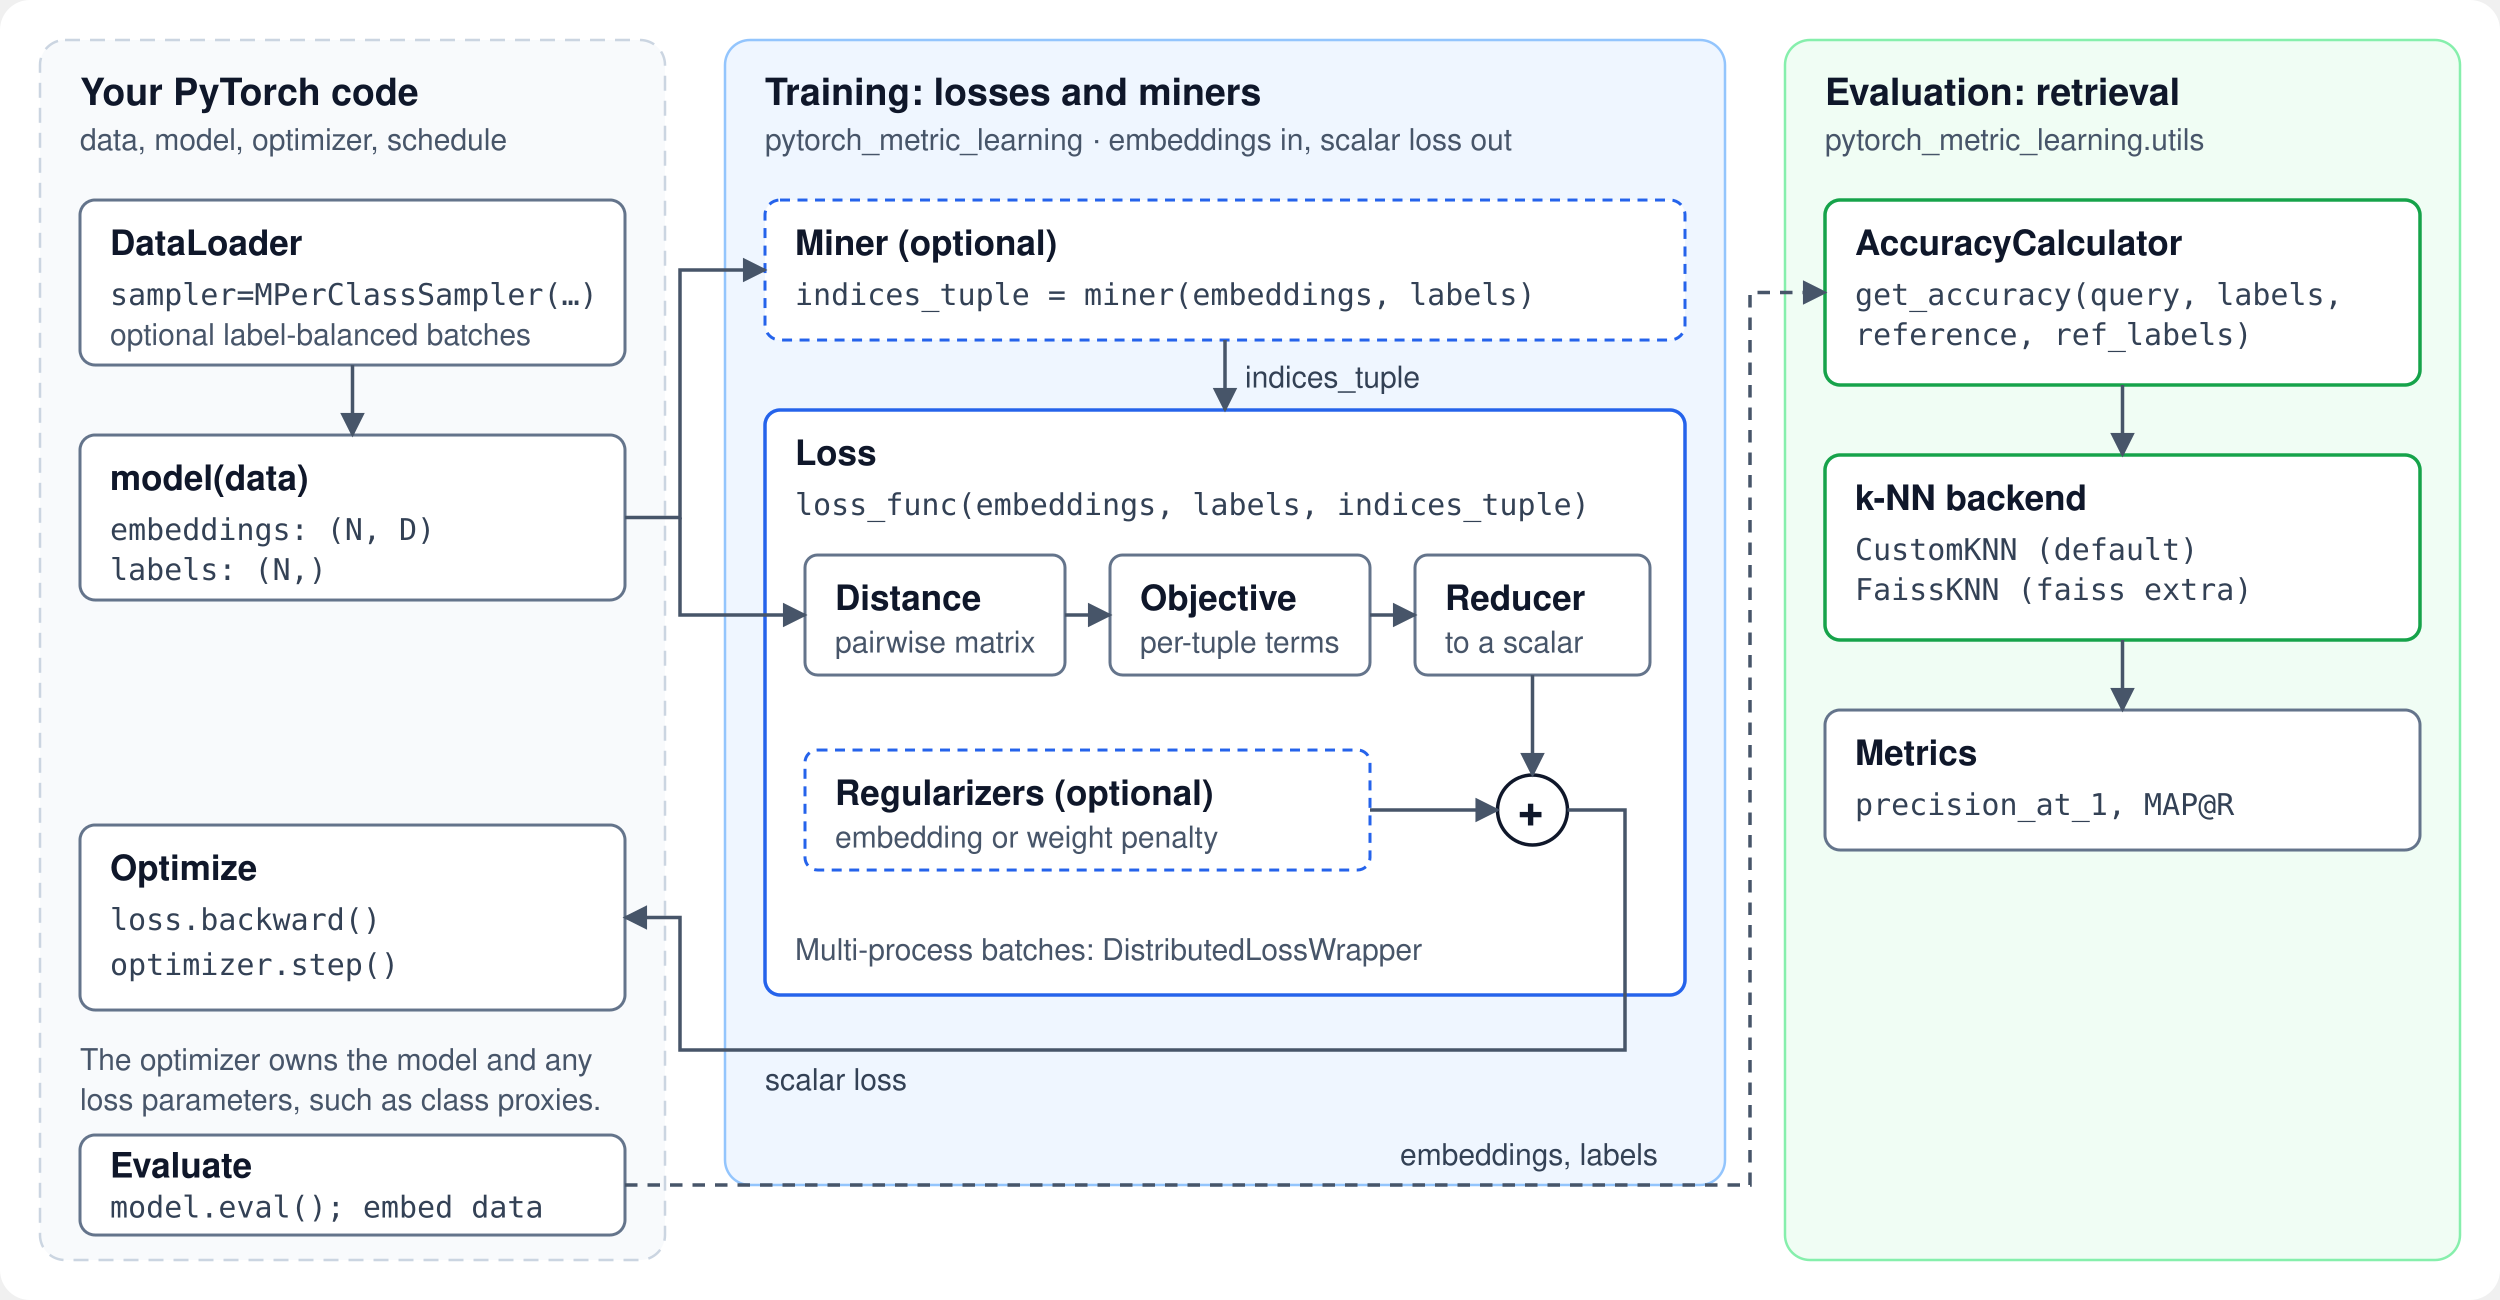
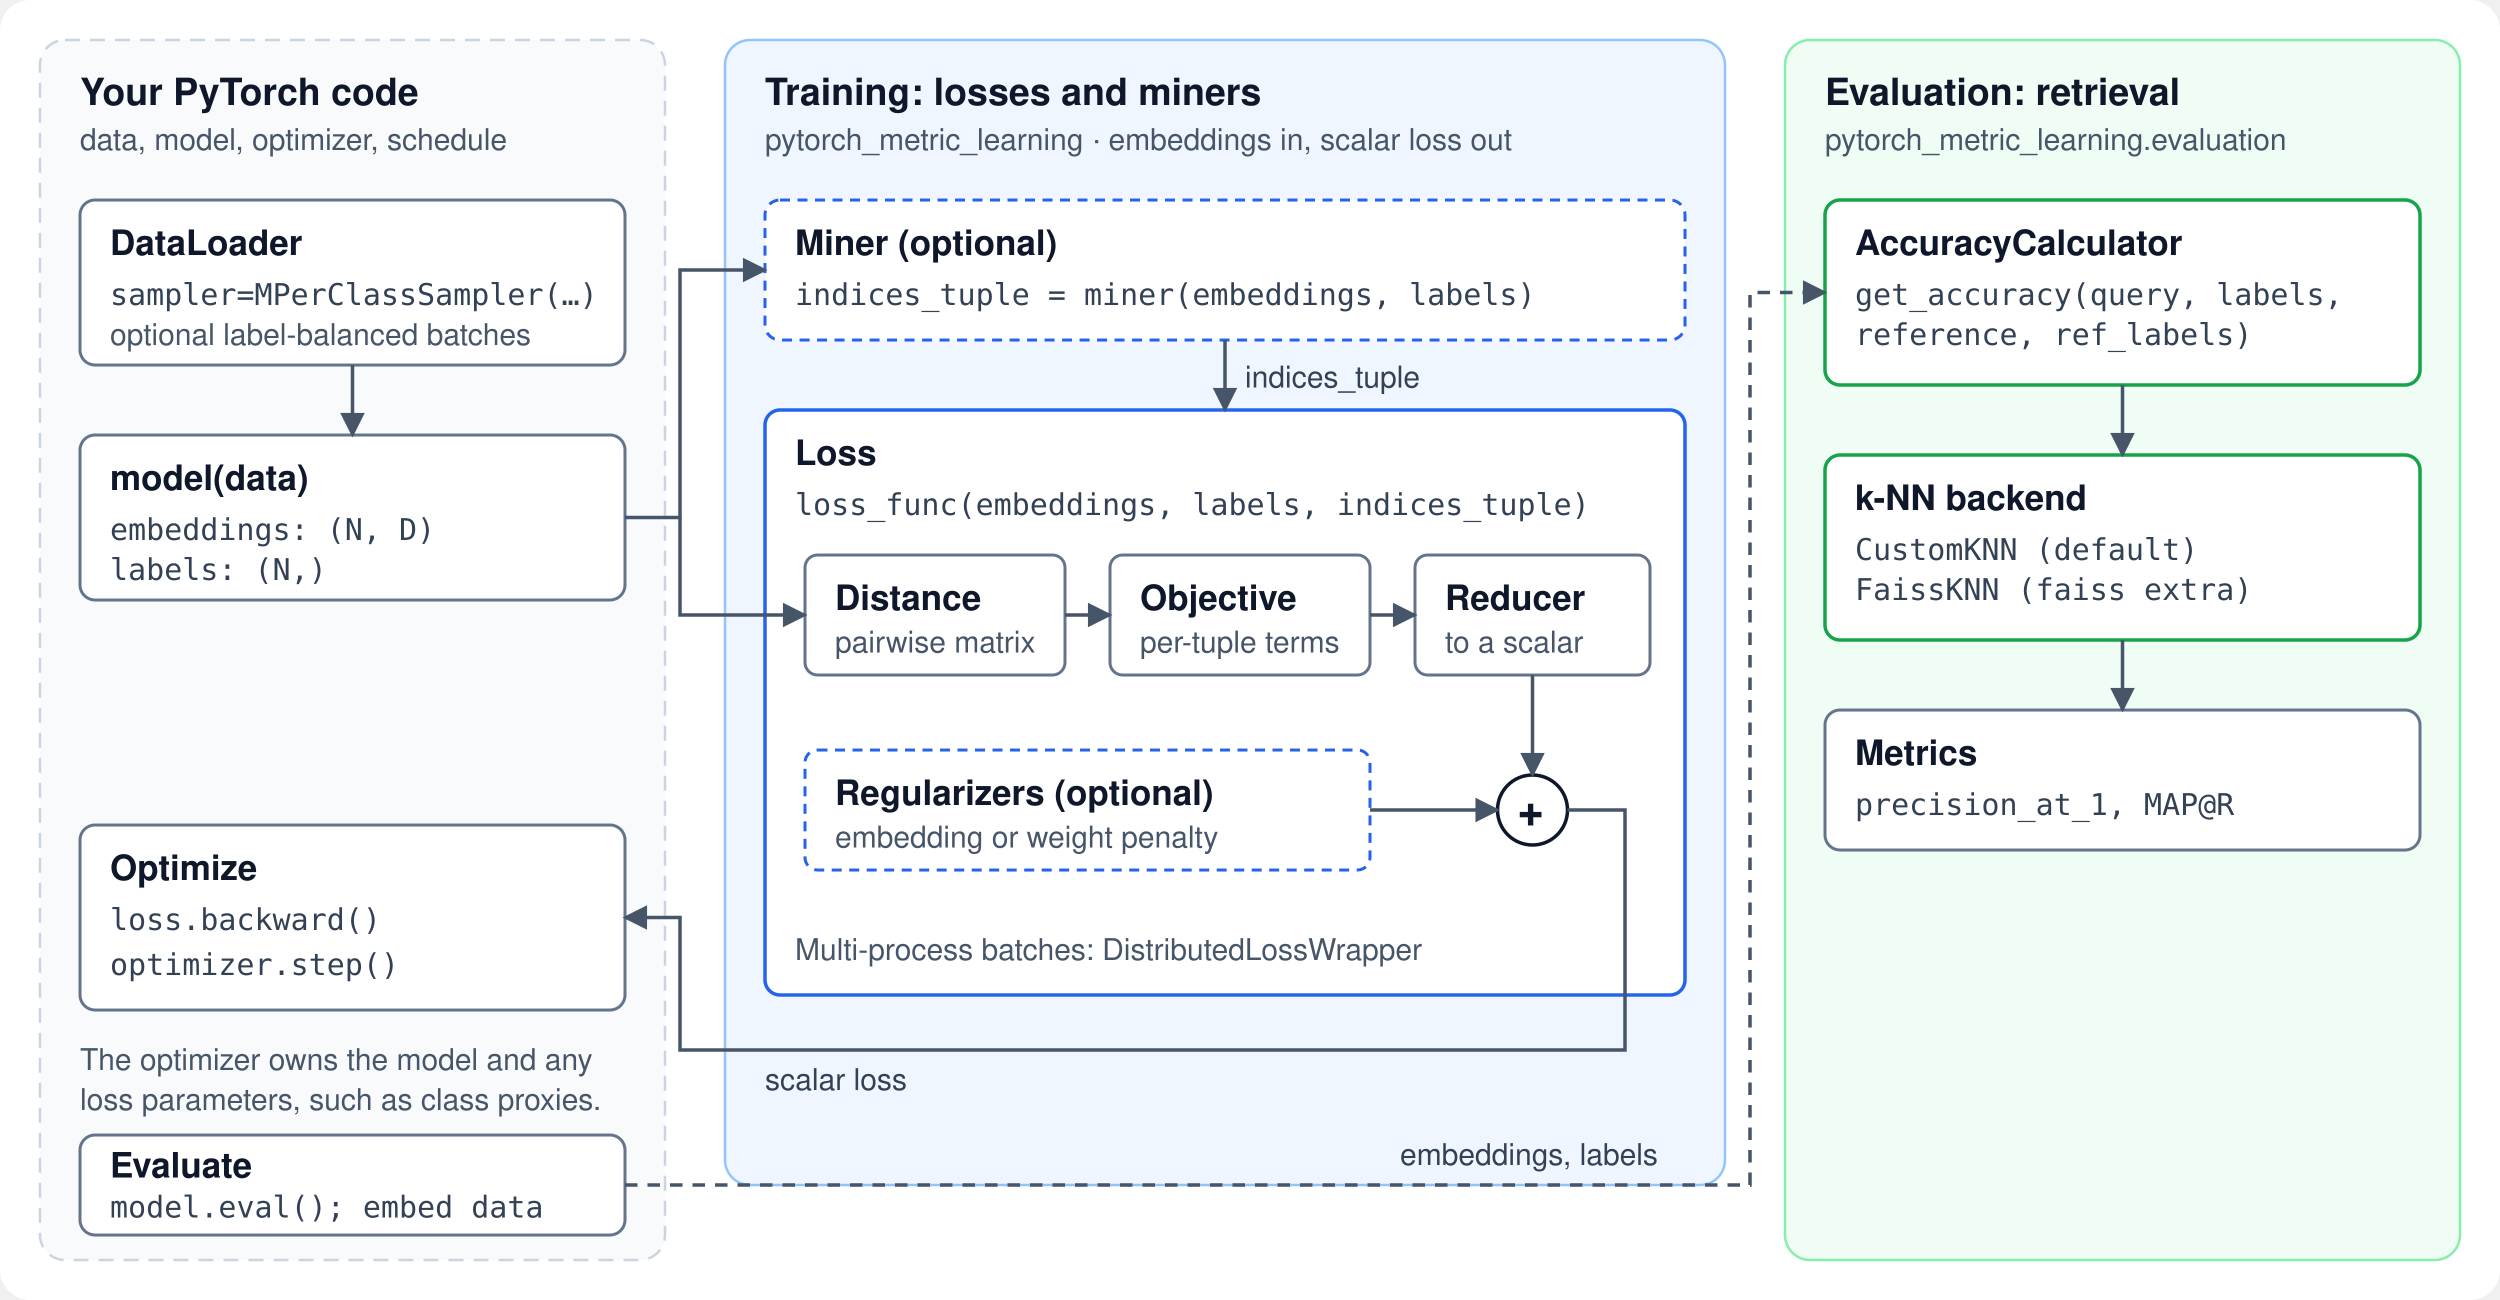
<svg xmlns="http://www.w3.org/2000/svg" viewBox="0 0 1000 520" width="1000" height="520" role="img" aria-labelledby="title desc" font-family="-apple-system, BlinkMacSystemFont, 'Segoe UI', Helvetica, Arial, sans-serif">
  <defs>
    <marker id="arrow" viewBox="0 0 10 10" refX="9" refY="5" markerWidth="7" markerHeight="7" orient="auto-start-reverse">
      <path d="M0,0 L10,5 L0,10 z" fill="#475569" />
    </marker>
    <style>
      .bg { fill: #ffffff; }
      .zone-user { fill: #f8fafc; stroke: #cbd5e1; stroke-dasharray: 6 4; }
      .zone-lib { fill: #eff6ff; stroke: #93c5fd; }
      .zone-eval { fill: #f0fdf4; stroke: #86efac; }
      .box { fill: #ffffff; stroke: #64748b; stroke-width: 1.2; }
      .box-lib { fill: #ffffff; stroke: #2563eb; stroke-width: 1.4; }
      .box-eval { fill: #ffffff; stroke: #16a34a; stroke-width: 1.4; }
      .box-opt { fill: #ffffff; stroke: #2563eb; stroke-width: 1.2; stroke-dasharray: 4 3; }
      .zone-title { font-size: 15px; font-weight: 600; fill: #0f172a; }
      .zone-sub { font-size: 12px; fill: #475569; }
      .name { font-size: 14px; font-weight: 600; fill: #0f172a; }
      .code { font-family: ui-monospace, SFMono-Regular, Menlo, Consolas, monospace; font-size: 12px; fill: #334155; }
      .note { font-size: 12px; fill: #475569; }
      .edge { stroke: #475569; stroke-width: 1.4; fill: none; marker-end: url(#arrow); }
      .edge-dash { stroke: #475569; stroke-width: 1.4; fill: none; stroke-dasharray: 5 4; marker-end: url(#arrow); }
      .label { font-size: 12px; fill: #334155; }
      .plus { font-size: 18px; font-weight: 600; fill: #0f172a; }
    </style>
  </defs>
  <rect class="bg" x="0" y="0" width="1000" height="520" rx="12" />
  <rect class="zone-user" x="16" y="16" width="250" height="488" rx="10" />
  <text class="zone-title" x="32" y="42">Your PyTorch code</text>
  <text class="zone-sub" x="32" y="60">data, model, optimizer, schedule</text>
  <rect class="box" x="32" y="80" width="218" height="66" rx="6" />
  <text class="name" x="44" y="102">DataLoader</text>
  <text class="code" x="44" y="122">sampler=MPerClassSampler(…)</text>
  <text class="note" x="44" y="138">optional label-balanced batches</text>
  <rect class="box" x="32" y="174" width="218" height="66" rx="6" />
  <text class="name" x="44" y="196">model(data)</text>
  <text class="code" x="44" y="216">embeddings: (N, D)</text>
  <text class="code" x="44" y="232">labels: (N,)</text>
  <rect class="box" x="32" y="330" width="218" height="74" rx="6" />
  <text class="name" x="44" y="352">Optimize</text>
  <text class="code" x="44" y="372">loss.backward()</text>
  <text class="code" x="44" y="390">optimizer.step()</text>
  <text class="note" x="32" y="428">The optimizer owns the model and any</text>
  <text class="note" x="32" y="444">loss parameters, such as class proxies.</text>
  <rect class="box" x="32" y="454" width="218" height="40" rx="6" />
  <text class="name" x="44" y="471">Evaluate</text>
  <text class="code" x="44" y="487">model.eval(); embed data</text>
  <rect class="zone-lib" x="290" y="16" width="400" height="458" rx="10" />
  <text class="zone-title" x="306" y="42">Training: losses and miners</text>
  <text class="zone-sub" x="306" y="60">pytorch_metric_learning · embeddings in, scalar loss out</text>
  <rect class="box-opt" x="306" y="80" width="368" height="56" rx="6" />
  <text class="name" x="318" y="102">Miner (optional)</text>
  <text class="code" x="318" y="122">indices_tuple = miner(embeddings, labels)</text>
  <rect class="box-lib" x="306" y="164" width="368" height="234" rx="6" />
  <text class="name" x="318" y="186">Loss</text>
  <text class="code" x="318" y="206">loss_func(embeddings, labels, indices_tuple)</text>
  <rect class="box" x="322" y="222" width="104" height="48" rx="5" />
  <text class="name" x="334" y="244">Distance</text>
  <text class="note" x="334" y="261">pairwise matrix</text>
  <rect class="box" x="444" y="222" width="104" height="48" rx="5" />
  <text class="name" x="456" y="244">Objective</text>
  <text class="note" x="456" y="261">per-tuple terms</text>
  <rect class="box" x="566" y="222" width="94" height="48" rx="5" />
  <text class="name" x="578" y="244">Reducer</text>
  <text class="note" x="578" y="261">to a scalar</text>
  <rect class="box-opt" x="322" y="300" width="226" height="48" rx="5" />
  <text class="name" x="334" y="322">Regularizers (optional)</text>
  <text class="note" x="334" y="339">embedding or weight penalty</text>
  <circle cx="613" cy="324" r="14" fill="#ffffff" stroke="#0f172a" stroke-width="1.4" />
  <text class="plus" x="607" y="330">+</text>
  <text class="note" x="318" y="384">Multi-process batches: DistributedLossWrapper</text>
  <rect class="zone-eval" x="714" y="16" width="270" height="488" rx="10" />
  <text class="zone-title" x="730" y="42">Evaluation: retrieval</text>
-   <text class="zone-sub" x="730" y="60">pytorch_metric_learning.utils</text>
+   <text class="zone-sub" x="730" y="60">pytorch_metric_learning.evaluation</text>
  <rect class="box-eval" x="730" y="80" width="238" height="74" rx="6" />
  <text class="name" x="742" y="102">AccuracyCalculator</text>
  <text class="code" x="742" y="122">get_accuracy(query, labels,</text>
  <text class="code" x="742" y="138">  reference, ref_labels)</text>
  <rect class="box-eval" x="730" y="182" width="238" height="74" rx="6" />
  <text class="name" x="742" y="204">k-NN backend</text>
  <text class="code" x="742" y="224">CustomKNN (default)</text>
  <text class="code" x="742" y="240">FaissKNN (faiss extra)</text>
  <rect class="box" x="730" y="284" width="238" height="56" rx="6" />
  <text class="name" x="742" y="306">Metrics</text>
  <text class="code" x="742" y="326">precision_at_1, MAP@R</text>
  <path class="edge" d="M141,146 V174" />
  <path class="edge" d="M250,207 H272 V108 H306" />
  <path class="edge" d="M490,136 V164" />
  <text class="label" x="498" y="155">indices_tuple</text>
  <path class="edge" d="M272,207 V246 H322" />
  <path class="edge" d="M426,246 H444" />
  <path class="edge" d="M548,246 H566" />
  <path class="edge" d="M613,270 V310" />
  <path class="edge" d="M548,324 H599" />
  <path class="edge" d="M627,324 H650 V420 H272 V367 H250" />
  <text class="label" x="306" y="436">scalar loss</text>
  <path class="edge-dash" d="M250,474 H700 V117 H730" />
  <text class="label" x="560" y="466">embeddings, labels</text>
  <path class="edge" d="M849,154 V182" />
  <path class="edge" d="M849,256 V284" />
</svg>
